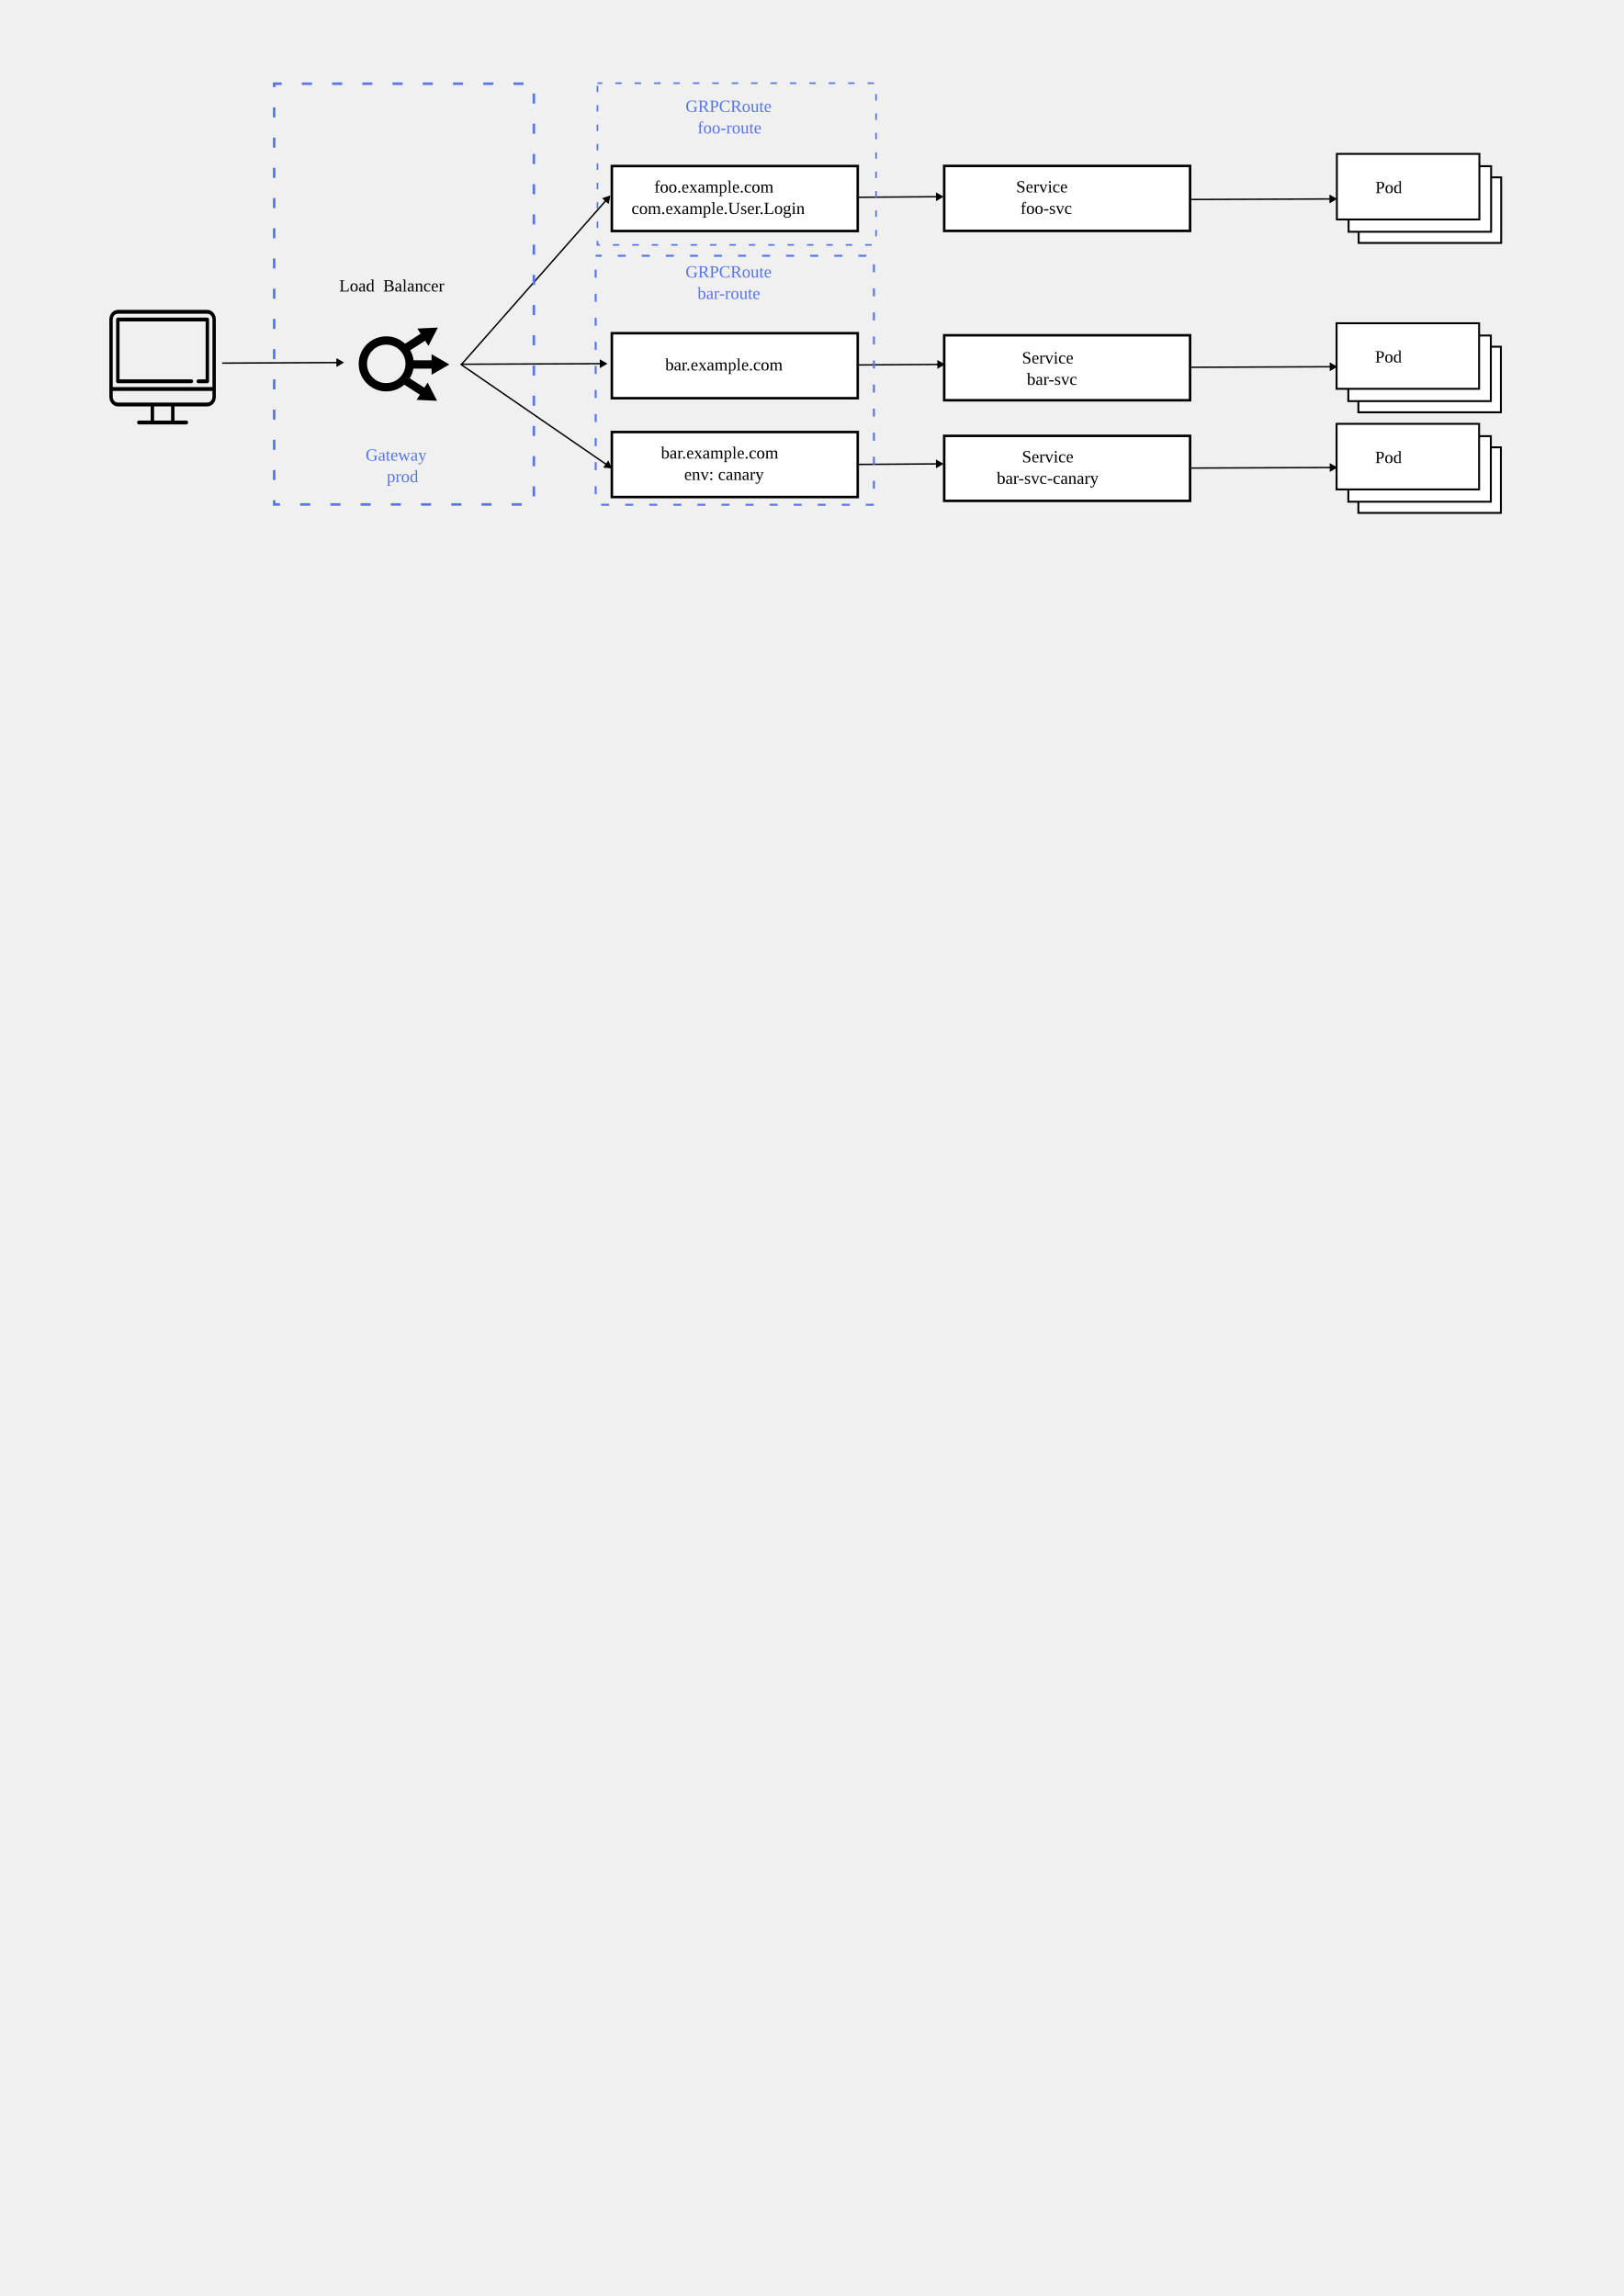
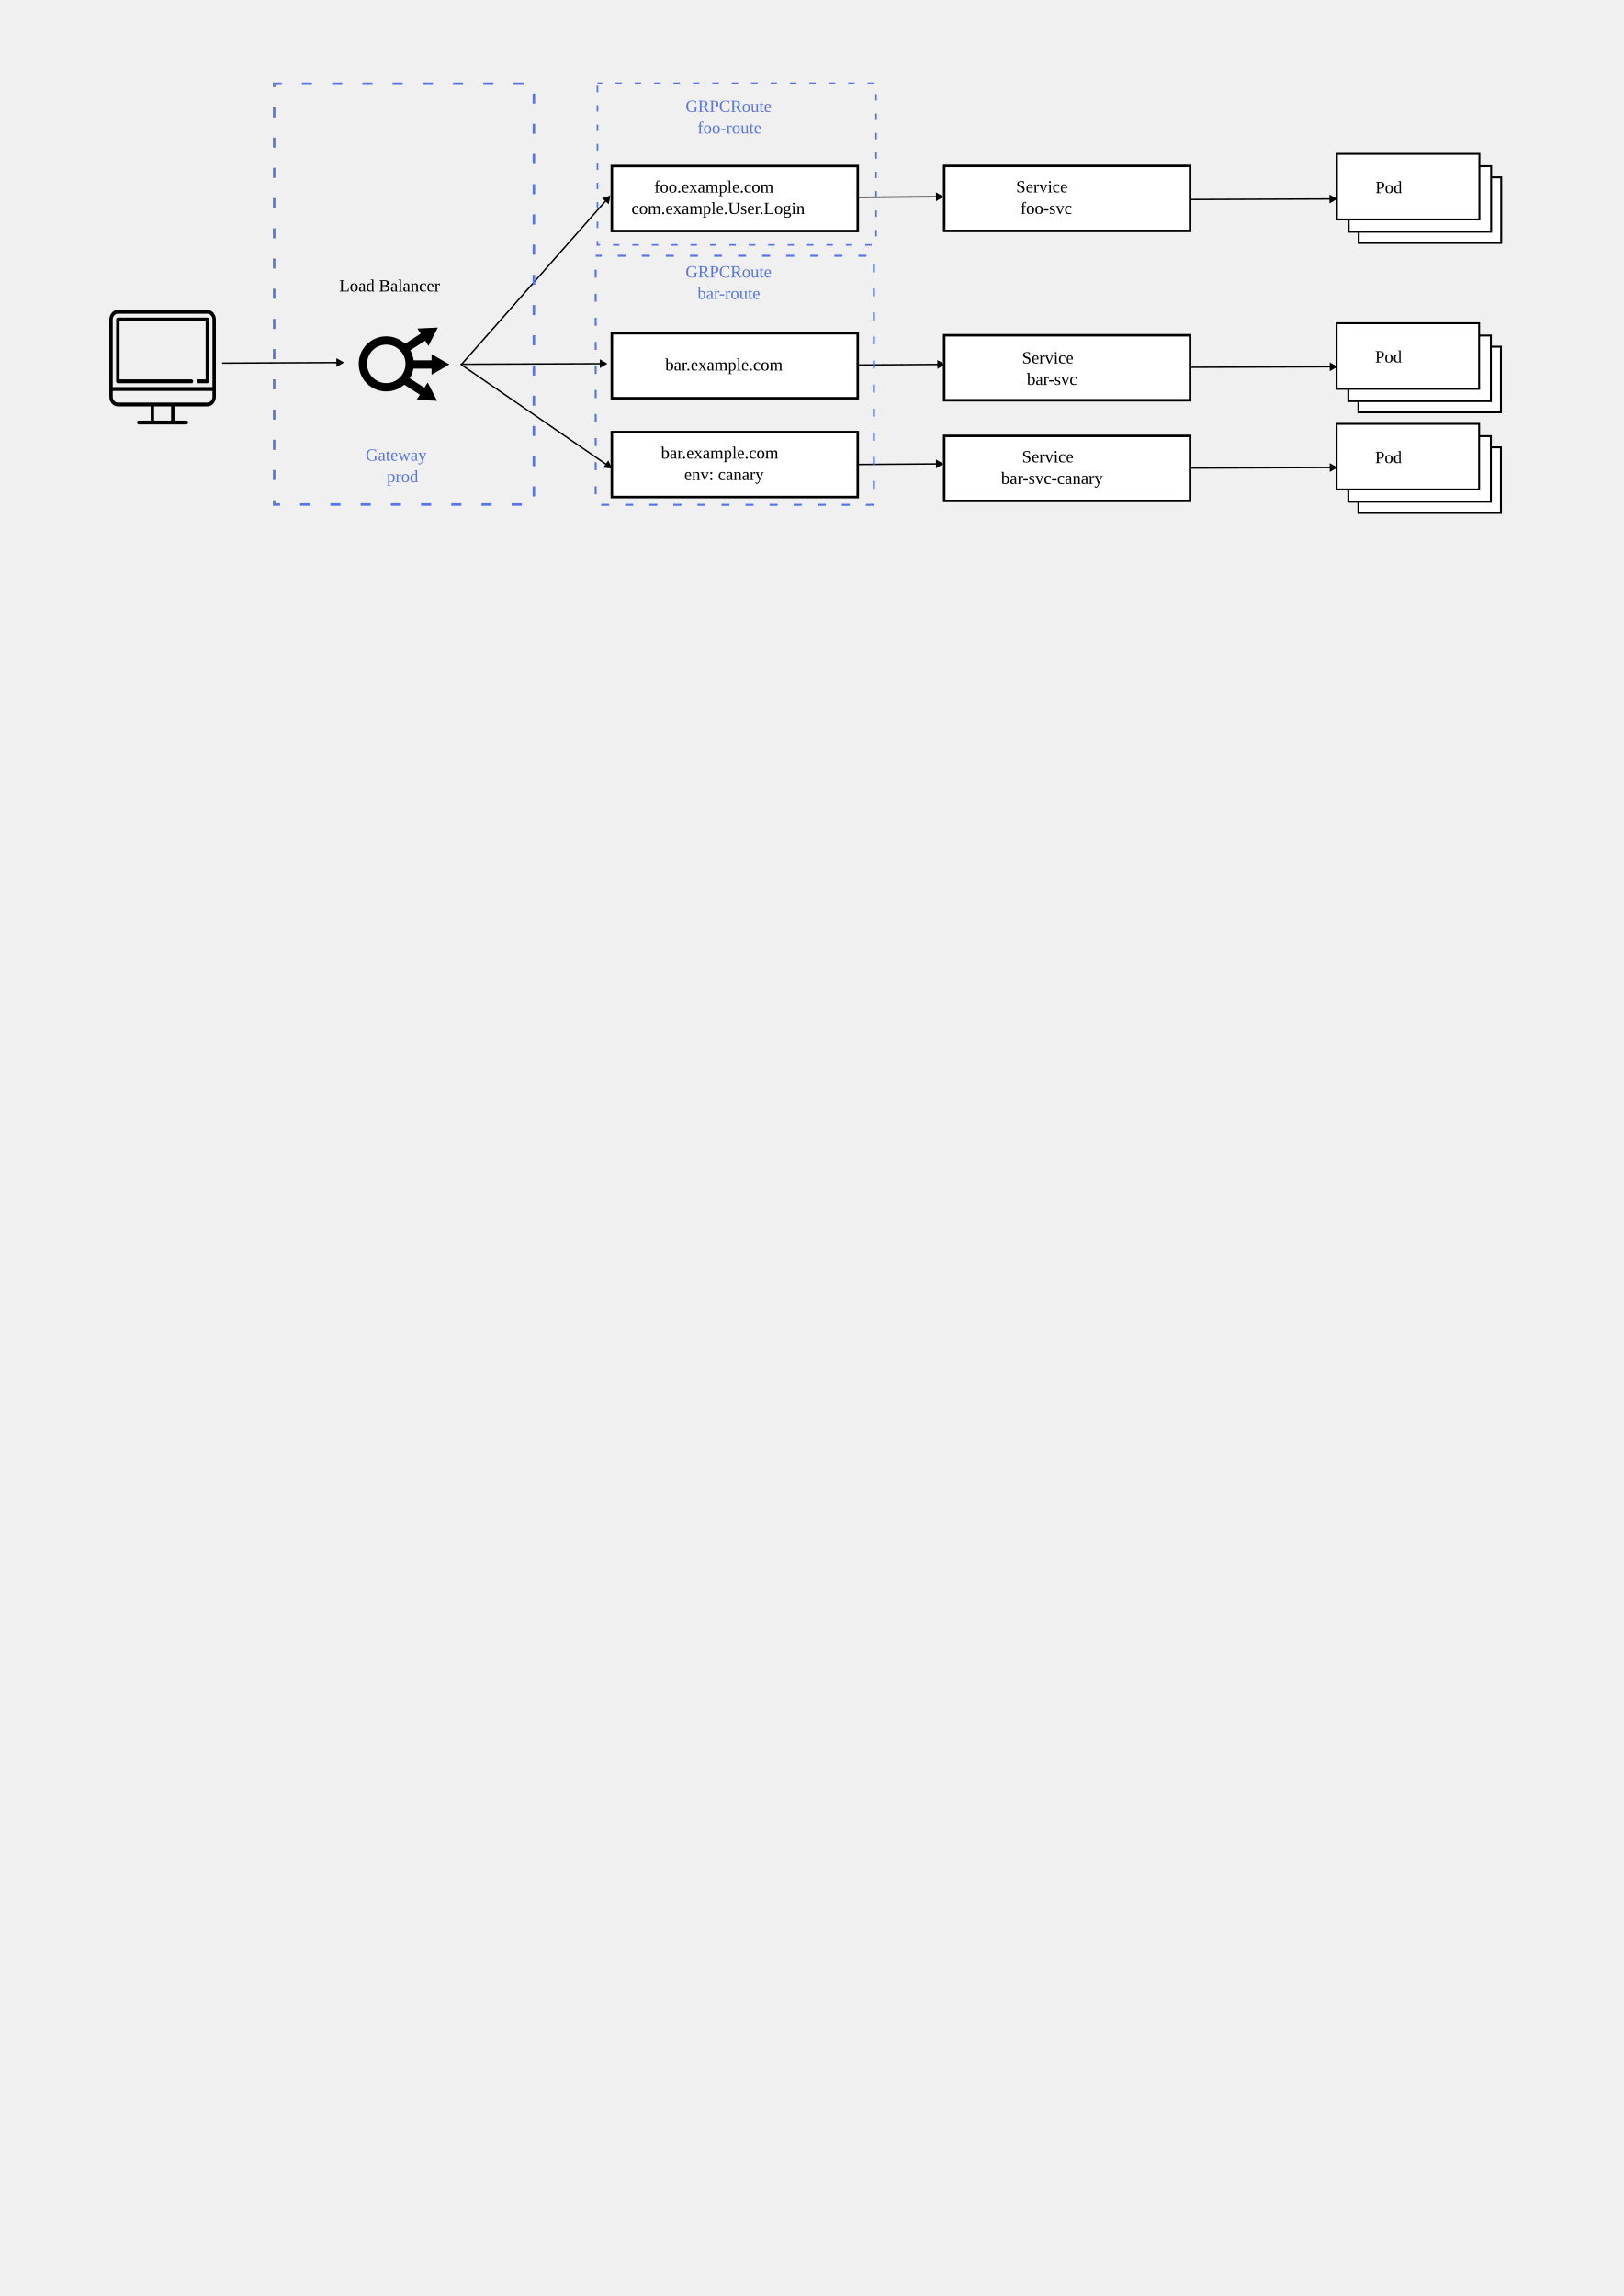
- <svg xmlns="http://www.w3.org/2000/svg" width="210mm" height="297mm" viewBox="0 0 210 297" version="1.1" id="svg5" xml:space="preserve">
+ <svg xmlns="http://www.w3.org/2000/svg" id="svg5" width="210mm" height="297mm" version="1.1" viewBox="0 0 210 297" xml:space="preserve">
  <defs id="defs2">
-     <rect x="207.903" y="270.892" width="112.453" height="30.915" id="rect3412" />
-     <marker style="overflow:visible" id="TriangleStart" refX="0" refY="0" orient="auto-start-reverse" markerWidth="5.324" markerHeight="6.155" viewBox="0 0 5.324 6.155" preserveAspectRatio="xMidYMid">
-       <path transform="scale(0.5)" style="fill:context-stroke;fill-rule:evenodd;stroke:context-stroke;stroke-width:1pt" d="M 5.77,0 -2.88,5 V -5 Z" id="path135" />
+     <rect id="rect3412" width="112.453" height="30.915" x="207.903" y="270.892" />
+     <marker style="overflow:visible" id="TriangleStart" markerHeight="6.155" markerWidth="5.324" orient="auto-start-reverse" preserveAspectRatio="xMidYMid" refX="0" refY="0" viewBox="0 0 5.324 6.155">
+       <path transform="scale(0.5)" style="fill:context-stroke;fill-rule:evenodd;stroke:context-stroke;stroke-width:1pt" id="path135" d="M 5.77,0 -2.88,5 V -5 Z" />
    </marker>
-     <marker style="overflow:visible" id="TriangleStart-6" refX="0" refY="0" orient="auto-start-reverse" markerWidth="2.136" markerHeight="2.469" viewBox="0 0 5.324 6.155" preserveAspectRatio="xMidYMid">
-       <path transform="scale(0.5)" style="fill:context-stroke;fill-rule:evenodd;stroke:context-stroke;stroke-width:1pt" d="M 5.77,0 -2.88,5 V -5 Z" id="path135-3" />
+     <marker style="overflow:visible" id="TriangleStart-6" markerHeight="2.469" markerWidth="2.136" orient="auto-start-reverse" preserveAspectRatio="xMidYMid" refX="0" refY="0" viewBox="0 0 5.324 6.155">
+       <path transform="scale(0.5)" style="fill:context-stroke;fill-rule:evenodd;stroke:context-stroke;stroke-width:1pt" id="path135-3" d="M 5.77,0 -2.88,5 V -5 Z" />
    </marker>
-     <rect x="207.903" y="270.892" width="112.453" height="30.915" id="rect3412-1" />
-     <rect x="207.903" y="270.892" width="112.453" height="30.915" id="rect3412-1-5" />
-     <marker style="overflow:visible" id="TriangleStart-4" refX="0" refY="0" orient="auto-start-reverse" markerWidth="5.324" markerHeight="6.155" viewBox="0 0 5.324 6.155" preserveAspectRatio="xMidYMid">
-       <path transform="scale(0.5)" style="fill:context-stroke;fill-rule:evenodd;stroke:context-stroke;stroke-width:1pt" d="M 5.77,0 -2.88,5 V -5 Z" id="path135-1" />
+     <rect id="rect3412-1" width="112.453" height="30.915" x="207.903" y="270.892" />
+     <rect id="rect3412-1-5" width="112.453" height="30.915" x="207.903" y="270.892" />
+     <marker style="overflow:visible" id="TriangleStart-4" markerHeight="6.155" markerWidth="5.324" orient="auto-start-reverse" preserveAspectRatio="xMidYMid" refX="0" refY="0" viewBox="0 0 5.324 6.155">
+       <path transform="scale(0.5)" style="fill:context-stroke;fill-rule:evenodd;stroke:context-stroke;stroke-width:1pt" id="path135-1" d="M 5.77,0 -2.88,5 V -5 Z" />
    </marker>
-     <marker style="overflow:visible" id="TriangleStart-4-3" refX="0" refY="0" orient="auto-start-reverse" markerWidth="5.324" markerHeight="6.155" viewBox="0 0 5.324 6.155" preserveAspectRatio="xMidYMid">
-       <path transform="scale(0.5)" style="fill:context-stroke;fill-rule:evenodd;stroke:context-stroke;stroke-width:1pt" d="M 5.77,0 -2.88,5 V -5 Z" id="path135-1-9" />
+     <marker style="overflow:visible" id="TriangleStart-4-3" markerHeight="6.155" markerWidth="5.324" orient="auto-start-reverse" preserveAspectRatio="xMidYMid" refX="0" refY="0" viewBox="0 0 5.324 6.155">
+       <path transform="scale(0.5)" style="fill:context-stroke;fill-rule:evenodd;stroke:context-stroke;stroke-width:1pt" id="path135-1-9" d="M 5.77,0 -2.88,5 V -5 Z" />
    </marker>
-     <marker style="overflow:visible" id="TriangleStart-4-7" refX="0" refY="0" orient="auto-start-reverse" markerWidth="5.324" markerHeight="6.155" viewBox="0 0 5.324 6.155" preserveAspectRatio="xMidYMid">
-       <path transform="scale(0.5)" style="fill:context-stroke;fill-rule:evenodd;stroke:context-stroke;stroke-width:1pt" d="M 5.77,0 -2.88,5 V -5 Z" id="path135-1-5" />
+     <marker style="overflow:visible" id="TriangleStart-4-7" markerHeight="6.155" markerWidth="5.324" orient="auto-start-reverse" preserveAspectRatio="xMidYMid" refX="0" refY="0" viewBox="0 0 5.324 6.155">
+       <path transform="scale(0.5)" style="fill:context-stroke;fill-rule:evenodd;stroke:context-stroke;stroke-width:1pt" id="path135-1-5" d="M 5.77,0 -2.88,5 V -5 Z" />
    </marker>
-     <marker style="overflow:visible" id="TriangleStart-4-0" refX="0" refY="0" orient="auto-start-reverse" markerWidth="5.324" markerHeight="6.155" viewBox="0 0 5.324 6.155" preserveAspectRatio="xMidYMid">
-       <path transform="scale(0.5)" style="fill:context-stroke;fill-rule:evenodd;stroke:context-stroke;stroke-width:1pt" d="M 5.77,0 -2.88,5 V -5 Z" id="path135-1-1" />
+     <marker style="overflow:visible" id="TriangleStart-4-0" markerHeight="6.155" markerWidth="5.324" orient="auto-start-reverse" preserveAspectRatio="xMidYMid" refX="0" refY="0" viewBox="0 0 5.324 6.155">
+       <path transform="scale(0.5)" style="fill:context-stroke;fill-rule:evenodd;stroke:context-stroke;stroke-width:1pt" id="path135-1-1" d="M 5.77,0 -2.88,5 V -5 Z" />
    </marker>
-     <marker style="overflow:visible" id="TriangleStart-4-0-6" refX="0" refY="0" orient="auto-start-reverse" markerWidth="5.324" markerHeight="6.155" viewBox="0 0 5.324 6.155" preserveAspectRatio="xMidYMid">
-       <path transform="scale(0.5)" style="fill:context-stroke;fill-rule:evenodd;stroke:context-stroke;stroke-width:1pt" d="M 5.77,0 -2.88,5 V -5 Z" id="path135-1-1-6" />
+     <marker style="overflow:visible" id="TriangleStart-4-0-6" markerHeight="6.155" markerWidth="5.324" orient="auto-start-reverse" preserveAspectRatio="xMidYMid" refX="0" refY="0" viewBox="0 0 5.324 6.155">
+       <path transform="scale(0.5)" style="fill:context-stroke;fill-rule:evenodd;stroke:context-stroke;stroke-width:1pt" id="path135-1-1-6" d="M 5.77,0 -2.88,5 V -5 Z" />
    </marker>
-     <marker style="overflow:visible" id="TriangleStart-4-0-1" refX="0" refY="0" orient="auto-start-reverse" markerWidth="5.324" markerHeight="6.155" viewBox="0 0 5.324 6.155" preserveAspectRatio="xMidYMid">
-       <path transform="scale(0.5)" style="fill:context-stroke;fill-rule:evenodd;stroke:context-stroke;stroke-width:1pt" d="M 5.77,0 -2.88,5 V -5 Z" id="path135-1-1-5" />
+     <marker style="overflow:visible" id="TriangleStart-4-0-1" markerHeight="6.155" markerWidth="5.324" orient="auto-start-reverse" preserveAspectRatio="xMidYMid" refX="0" refY="0" viewBox="0 0 5.324 6.155">
+       <path transform="scale(0.5)" style="fill:context-stroke;fill-rule:evenodd;stroke:context-stroke;stroke-width:1pt" id="path135-1-1-5" d="M 5.77,0 -2.88,5 V -5 Z" />
    </marker>
-     <marker style="overflow:visible" id="TriangleStart-4-0-6-7" refX="0" refY="0" orient="auto-start-reverse" markerWidth="5.324" markerHeight="6.155" viewBox="0 0 5.324 6.155" preserveAspectRatio="xMidYMid">
-       <path transform="scale(0.5)" style="fill:context-stroke;fill-rule:evenodd;stroke:context-stroke;stroke-width:1pt" d="M 5.77,0 -2.88,5 V -5 Z" id="path135-1-1-6-2" />
+     <marker style="overflow:visible" id="TriangleStart-4-0-6-7" markerHeight="6.155" markerWidth="5.324" orient="auto-start-reverse" preserveAspectRatio="xMidYMid" refX="0" refY="0" viewBox="0 0 5.324 6.155">
+       <path transform="scale(0.5)" style="fill:context-stroke;fill-rule:evenodd;stroke:context-stroke;stroke-width:1pt" id="path135-1-1-6-2" d="M 5.77,0 -2.88,5 V -5 Z" />
    </marker>
-     <marker style="overflow:visible" id="TriangleStart-4-0-6-7-9" refX="0" refY="0" orient="auto-start-reverse" markerWidth="5.324" markerHeight="6.155" viewBox="0 0 5.324 6.155" preserveAspectRatio="xMidYMid">
-       <path transform="scale(0.5)" style="fill:context-stroke;fill-rule:evenodd;stroke:context-stroke;stroke-width:1pt" d="M 5.77,0 -2.88,5 V -5 Z" id="path135-1-1-6-2-6" />
+     <marker style="overflow:visible" id="TriangleStart-4-0-6-7-9" markerHeight="6.155" markerWidth="5.324" orient="auto-start-reverse" preserveAspectRatio="xMidYMid" refX="0" refY="0" viewBox="0 0 5.324 6.155">
+       <path transform="scale(0.5)" style="fill:context-stroke;fill-rule:evenodd;stroke:context-stroke;stroke-width:1pt" id="path135-1-1-6-2-6" d="M 5.77,0 -2.88,5 V -5 Z" />
    </marker>
-     <marker style="overflow:visible" id="TriangleStart-4-0-6-7-9-5" refX="0" refY="0" orient="auto-start-reverse" markerWidth="5.324" markerHeight="6.155" viewBox="0 0 5.324 6.155" preserveAspectRatio="xMidYMid">
-       <path transform="scale(0.5)" style="fill:context-stroke;fill-rule:evenodd;stroke:context-stroke;stroke-width:1pt" d="M 5.77,0 -2.88,5 V -5 Z" id="path135-1-1-6-2-6-2" />
+     <marker style="overflow:visible" id="TriangleStart-4-0-6-7-9-5" markerHeight="6.155" markerWidth="5.324" orient="auto-start-reverse" preserveAspectRatio="xMidYMid" refX="0" refY="0" viewBox="0 0 5.324 6.155">
+       <path transform="scale(0.5)" style="fill:context-stroke;fill-rule:evenodd;stroke:context-stroke;stroke-width:1pt" id="path135-1-1-6-2-6-2" d="M 5.77,0 -2.88,5 V -5 Z" />
    </marker>
  </defs>
  <g id="layer1">
    <g id="g74" transform="matrix(0.02930938,0,0,0.03328993,14.14049,39.66957)">
      <g id="g17">
        <g id="g15">
          <g id="g13">
-             <path d="M 432.5,12.5 H 37.5 C 16.822,12.5 0,29.323 0,50 v 300 c 0,20.677 16.822,37.5 37.5,37.5 h 145 v 55 H 130 c -4.142,0 -7.5,3.358 -7.5,7.5 0,4.142 3.358,7.5 7.5,7.5 h 210 c 4.142,0 7.5,-3.358 7.5,-7.5 0,-4.142 -3.358,-7.5 -7.5,-7.5 h -52.5 v -55 h 145 c 20.678,0 37.5,-16.823 37.5,-37.5 V 50 C 470,29.323 453.178,12.5 432.5,12.5 Z m -160,430 h -75 v -55 h 75 z M 455,350 c 0,12.406 -10.093,22.5 -22.5,22.5 H 37.5 C 25.093,372.5 15,362.406 15,350 v -22.5 h 440 z m 0,-37.5 H 15 V 50 C 15,37.594 25.093,27.5 37.5,27.5 h 395 c 12.407,0 22.5,10.094 22.5,22.5 z" id="path9" />
-             <path d="M 432.5,42.5 H 37.5 C 33.358,42.5 30,45.858 30,50 v 240 c 0,4.142 3.358,7.5 7.5,7.5 h 325 c 4.142,0 7.5,-3.358 7.5,-7.5 0,-4.142 -3.358,-7.5 -7.5,-7.5 H 45 v -225 h 380 v 225 h -32.5 c -4.142,0 -7.5,3.358 -7.5,7.5 0,4.142 3.358,7.5 7.5,7.5 h 40 c 4.142,0 7.5,-3.358 7.5,-7.5 V 50 c 0,-4.142 -3.358,-7.5 -7.5,-7.5 z" id="path11" />
+             <path id="path9" d="M 432.5,12.5 H 37.5 C 16.822,12.5 0,29.323 0,50 v 300 c 0,20.677 16.822,37.5 37.5,37.5 h 145 v 55 H 130 c -4.142,0 -7.5,3.358 -7.5,7.5 0,4.142 3.358,7.5 7.5,7.5 h 210 c 4.142,0 7.5,-3.358 7.5,-7.5 0,-4.142 -3.358,-7.5 -7.5,-7.5 h -52.5 v -55 h 145 c 20.678,0 37.5,-16.823 37.5,-37.5 V 50 C 470,29.323 453.178,12.5 432.5,12.5 Z m -160,430 h -75 v -55 h 75 z M 455,350 c 0,12.406 -10.093,22.5 -22.5,22.5 H 37.5 C 25.093,372.5 15,362.406 15,350 v -22.5 h 440 z m 0,-37.5 H 15 V 50 C 15,37.594 25.093,27.5 37.5,27.5 h 395 c 12.407,0 22.5,10.094 22.5,22.5 z" />
+             <path id="path11" d="M 432.5,42.5 H 37.5 C 33.358,42.5 30,45.858 30,50 v 240 c 0,4.142 3.358,7.5 7.5,7.5 h 325 c 4.142,0 7.5,-3.358 7.5,-7.5 0,-4.142 -3.358,-7.5 -7.5,-7.5 H 45 v -225 h 380 v 225 h -32.5 c -4.142,0 -7.5,3.358 -7.5,7.5 0,4.142 3.358,7.5 7.5,7.5 h 40 c 4.142,0 7.5,-3.358 7.5,-7.5 V 50 c 0,-4.142 -3.358,-7.5 -7.5,-7.5 z" />
          </g>
        </g>
      </g>
-       <g id="g19">
- </g>
-       <g id="g21">
- </g>
-       <g id="g23">
- </g>
-       <g id="g25">
- </g>
-       <g id="g27">
- </g>
-       <g id="g29">
- </g>
-       <g id="g31">
- </g>
-       <g id="g33">
- </g>
-       <g id="g35">
- </g>
-       <g id="g37">
- </g>
-       <g id="g39">
- </g>
-       <g id="g41">
- </g>
-       <g id="g43">
- </g>
-       <g id="g45">
- </g>
-       <g id="g47">
- </g>
    </g>
-     <path style="fill:none;fill-rule:evenodd;stroke:#000000;stroke-width:0.185px;stroke-linecap:butt;stroke-linejoin:miter;stroke-opacity:1;marker-end:url(#TriangleStart)" d="m 28.729,46.972 15.111,-0.072" id="path279" />
-     <path style="fill:none;fill-rule:evenodd;stroke:#000000;stroke-width:0.185px;stroke-linecap:butt;stroke-linejoin:miter;stroke-opacity:1;marker-end:url(#TriangleStart-4)" d="m 59.551,47.117 18.352,-0.072" id="path279-9" />
-     <path style="fill:none;fill-rule:evenodd;stroke:#000000;stroke-width:0.185px;stroke-linecap:butt;stroke-linejoin:miter;stroke-opacity:1;marker-end:url(#TriangleStart-4-0)" d="m 111.088,47.209 10.472,-0.072" id="path279-9-9" />
-     <path style="fill:none;fill-rule:evenodd;stroke:#000000;stroke-width:0.185px;stroke-linecap:butt;stroke-linejoin:miter;stroke-opacity:1;marker-end:url(#TriangleStart-4-0-6)" d="m 110.907,25.518 10.472,-0.072" id="path279-9-9-6" />
-     <path style="fill:none;fill-rule:evenodd;stroke:#000000;stroke-width:0.185px;stroke-linecap:butt;stroke-linejoin:miter;stroke-opacity:1;marker-end:url(#TriangleStart-4-0-6-7)" d="m 153.78,25.807 18.498,-0.072" id="path279-9-9-6-9" />
-     <path style="fill:none;fill-rule:evenodd;stroke:#000000;stroke-width:0.185px;stroke-linecap:butt;stroke-linejoin:miter;stroke-opacity:1;marker-end:url(#TriangleStart-4-0-6-7-9)" d="m 153.809,47.512 18.498,-0.072" id="path279-9-9-6-9-6" />
-     <path style="fill:none;fill-rule:evenodd;stroke:#000000;stroke-width:0.185px;stroke-linecap:butt;stroke-linejoin:miter;stroke-opacity:1;marker-end:url(#TriangleStart-4-0-6-7-9-5)" d="m 153.809,60.548 18.498,-0.072" id="path279-9-9-6-9-6-9" />
-     <path style="fill:none;fill-rule:evenodd;stroke:#000000;stroke-width:0.185px;stroke-linecap:butt;stroke-linejoin:miter;stroke-opacity:1;marker-end:url(#TriangleStart-4-0-1)" d="m 110.907,60.077 10.472,-0.072" id="path279-9-9-0" />
-     <path style="fill:none;fill-rule:evenodd;stroke:#000000;stroke-width:0.185px;stroke-linecap:butt;stroke-linejoin:miter;stroke-opacity:1;marker-end:url(#TriangleStart-4-7)" d="M 59.652,47.168 78.612,60.212" id="path279-9-5" />
-     <path style="fill:none;fill-rule:evenodd;stroke:#000000;stroke-width:0.185px;stroke-linecap:butt;stroke-linejoin:miter;stroke-opacity:1;marker-end:url(#TriangleStart-4-3)" d="M 59.728,47.092 78.511,25.776" id="path279-9-3" />
+     <path style="fill:none;fill-rule:evenodd;stroke:#000;stroke-width:.185px;stroke-linecap:butt;stroke-linejoin:miter;stroke-opacity:1;marker-end:url(#TriangleStart)" id="path279" d="m 28.729,46.972 15.111,-0.072" />
+     <path style="fill:none;fill-rule:evenodd;stroke:#000;stroke-width:.185px;stroke-linecap:butt;stroke-linejoin:miter;stroke-opacity:1;marker-end:url(#TriangleStart-4)" id="path279-9" d="m 59.551,47.117 18.352,-0.072" />
+     <path style="fill:none;fill-rule:evenodd;stroke:#000;stroke-width:.185px;stroke-linecap:butt;stroke-linejoin:miter;stroke-opacity:1;marker-end:url(#TriangleStart-4-0)" id="path279-9-9" d="m 111.088,47.209 10.472,-0.072" />
+     <path style="fill:none;fill-rule:evenodd;stroke:#000;stroke-width:.185px;stroke-linecap:butt;stroke-linejoin:miter;stroke-opacity:1;marker-end:url(#TriangleStart-4-0-6)" id="path279-9-9-6" d="m 110.907,25.518 10.472,-0.072" />
+     <path style="fill:none;fill-rule:evenodd;stroke:#000;stroke-width:.185px;stroke-linecap:butt;stroke-linejoin:miter;stroke-opacity:1;marker-end:url(#TriangleStart-4-0-6-7)" id="path279-9-9-6-9" d="m 153.78,25.807 18.498,-0.072" />
+     <path style="fill:none;fill-rule:evenodd;stroke:#000;stroke-width:.185px;stroke-linecap:butt;stroke-linejoin:miter;stroke-opacity:1;marker-end:url(#TriangleStart-4-0-6-7-9)" id="path279-9-9-6-9-6" d="m 153.809,47.512 18.498,-0.072" />
+     <path style="fill:none;fill-rule:evenodd;stroke:#000;stroke-width:.185px;stroke-linecap:butt;stroke-linejoin:miter;stroke-opacity:1;marker-end:url(#TriangleStart-4-0-6-7-9-5)" id="path279-9-9-6-9-6-9" d="m 153.809,60.548 18.498,-0.072" />
+     <path style="fill:none;fill-rule:evenodd;stroke:#000;stroke-width:.185px;stroke-linecap:butt;stroke-linejoin:miter;stroke-opacity:1;marker-end:url(#TriangleStart-4-0-1)" id="path279-9-9-0" d="m 110.907,60.077 10.472,-0.072" />
+     <path style="fill:none;fill-rule:evenodd;stroke:#000;stroke-width:.185px;stroke-linecap:butt;stroke-linejoin:miter;stroke-opacity:1;marker-end:url(#TriangleStart-4-7)" id="path279-9-5" d="M 59.652,47.168 78.612,60.212" />
+     <path style="fill:none;fill-rule:evenodd;stroke:#000;stroke-width:.185px;stroke-linecap:butt;stroke-linejoin:miter;stroke-opacity:1;marker-end:url(#TriangleStart-4-3)" id="path279-9-3" d="M 59.728,47.092 78.511,25.776" />
    <g id="g3166" transform="matrix(0.4973533,0,0,0.4973533,12.96204,30.10968)">
-       <circle style="fill:none;stroke:#000000;stroke-width:2.165;stroke-dasharray:none;stroke-opacity:1" id="path1969" cx="74.383" cy="34.099" r="6.084" />
-       <path style="fill:none;fill-rule:evenodd;stroke:#000000;stroke-width:2.165;stroke-linecap:butt;stroke-linejoin:miter;stroke-dasharray:none;stroke-opacity:1;marker-end:url(#TriangleStart-6)" d="m 78.626,37.944 6.378,4.094" id="path3114" />
-       <path style="fill:none;fill-rule:evenodd;stroke:#000000;stroke-width:2.165;stroke-linecap:butt;stroke-linejoin:miter;stroke-dasharray:none;stroke-opacity:1;marker-end:url(#TriangleStart-6)" d="m 78.83,30.421 6.378,-4.094" id="path3150" />
-       <path style="fill:none;fill-rule:evenodd;stroke:#000000;stroke-width:2.165;stroke-linecap:butt;stroke-linejoin:miter;stroke-dasharray:none;stroke-opacity:1;marker-end:url(#TriangleStart-6)" d="m 80.128,34.258 7.579,-0.005" id="path3156" />
+       <circle style="fill:none;stroke:#000;stroke-width:2.165;stroke-dasharray:none;stroke-opacity:1" id="path1969" cx="74.383" cy="34.099" r="6.084" />
+       <path style="fill:none;fill-rule:evenodd;stroke:#000;stroke-width:2.165;stroke-linecap:butt;stroke-linejoin:miter;stroke-dasharray:none;stroke-opacity:1;marker-end:url(#TriangleStart-6)" id="path3114" d="m 78.626,37.944 6.378,4.094" />
+       <path style="fill:none;fill-rule:evenodd;stroke:#000;stroke-width:2.165;stroke-linecap:butt;stroke-linejoin:miter;stroke-dasharray:none;stroke-opacity:1;marker-end:url(#TriangleStart-6)" id="path3150" d="m 78.83,30.421 6.378,-4.094" />
+       <path style="fill:none;fill-rule:evenodd;stroke:#000;stroke-width:2.165;stroke-linecap:butt;stroke-linejoin:miter;stroke-dasharray:none;stroke-opacity:1;marker-end:url(#TriangleStart-6)" id="path3156" d="m 80.128,34.258 7.579,-0.005" />
    </g>
-     <text xml:space="preserve" style="font-size:2.224px;fill:#000000;fill-opacity:1;stroke:none;stroke-width:0.116;stroke-dasharray:none;stroke-opacity:1" x="43.879" y="37.706" id="text3246">
-       <tspan id="tspan3244" style="fill:#000000;fill-opacity:1;stroke:none;stroke-width:0.116;stroke-dasharray:none" x="43.879" y="37.706">Load  Balancer</tspan>
+     <text xml:space="preserve" style="font-size:2.224px;fill:#000;fill-opacity:1;stroke:none;stroke-width:.116;stroke-dasharray:none;stroke-opacity:1" id="text3246" x="43.879" y="37.706">
+       <tspan id="tspan3244" style="fill:#000;fill-opacity:1;stroke:none;stroke-width:.116;stroke-dasharray:none" x="43.879" y="37.706">Load Balancer</tspan>
    </text>
-     <rect style="fill:none;fill-opacity:1;stroke:#5874eb;stroke-width:0.326;stroke-dasharray:1.303, 2.606;stroke-dashoffset:0.326;stroke-opacity:1" id="rect3350" width="33.588" height="54.429" x="35.461" y="10.827" />
-     <text xml:space="preserve" transform="matrix(0.1853254,0,0,0.1853254,3.596023,7.418317)" id="text3410" style="text-align:center;white-space:pre;shape-inside:url(#rect3412);display:inline;fill:#5874eb;fill-opacity:1;stroke:none;stroke-width:1.757;stroke-dasharray:7.03, 14.06;stroke-dashoffset:1.757;stroke-opacity:1" x="42.765" y="0">
-       <tspan x="235.717" y="281.51" id="tspan8161">Gateway 
- </tspan>
-       <tspan x="250.506" y="296.51" id="tspan8163">prod</tspan>
+     <rect style="fill:none;fill-opacity:1;stroke:#5874eb;stroke-width:.326;stroke-dasharray:1.303,2.606;stroke-dashoffset:.326;stroke-opacity:1" id="rect3350" width="33.588" height="54.429" x="35.461" y="10.827" />
+     <text id="text3410" x="42.765" y="0" transform="matrix(0.1853254,0,0,0.1853254,3.596023,7.418317)" xml:space="preserve" style="text-align:center;white-space:pre;shape-inside:url(#rect3412);display:inline;fill:#5874eb;fill-opacity:1;stroke:none;stroke-width:1.757;stroke-dasharray:7.03,14.06;stroke-dashoffset:1.757;stroke-opacity:1">
+       <tspan id="tspan8161" x="235.717" y="281.51">Gateway </tspan>
+       <tspan id="tspan8163" x="250.506" y="296.51">prod</tspan>
    </text>
-     <rect style="fill:none;fill-opacity:1;stroke:#5874eb;stroke-width:0.259;stroke-dasharray:1.037, 2.075;stroke-dashoffset:0.259;stroke-opacity:1" id="rect3350-5" width="35.984" height="32.213" x="77.042" y="33.085" />
-     <text xml:space="preserve" transform="matrix(0.1853254,0,0,0.1853254,46.37563,-16.27433)" id="text3410-5" style="text-align:center;white-space:pre;shape-inside:url(#rect3412-1);display:inline;fill:#5874eb;fill-opacity:1;stroke:none;stroke-width:1.757;stroke-dasharray:7.03, 14.06;stroke-dashoffset:1.757;stroke-opacity:1" x="42.765" y="0">
-       <tspan x="228.179" y="281.51" id="tspan8165">GRPCRoute 
- </tspan>
-       <tspan x="236.543" y="296.51" id="tspan8167">bar-route</tspan>
+     <rect style="fill:none;fill-opacity:1;stroke:#5874eb;stroke-width:.259;stroke-dasharray:1.037,2.075;stroke-dashoffset:.259;stroke-opacity:1" id="rect3350-5" width="35.984" height="32.213" x="77.042" y="33.085" />
+     <text id="text3410-5" x="42.765" y="0" transform="matrix(0.1853254,0,0,0.1853254,46.37563,-16.27433)" xml:space="preserve" style="text-align:center;white-space:pre;shape-inside:url(#rect3412-1);display:inline;fill:#5874eb;fill-opacity:1;stroke:none;stroke-width:1.757;stroke-dasharray:7.03,14.06;stroke-dashoffset:1.757;stroke-opacity:1">
+       <tspan id="tspan8165" x="228.179" y="281.51">GRPCRoute </tspan>
+       <tspan id="tspan8167" x="236.543" y="296.51">bar-route</tspan>
    </text>
-     <rect style="fill:#ffffff;fill-opacity:1;stroke:#000000;stroke-width:0.326;stroke-dasharray:none;stroke-dashoffset:0.465;stroke-opacity:1" id="rect5406" width="31.802" height="8.406" x="79.133" y="43.103" />
-     <rect style="fill:#ffffff;fill-opacity:1;stroke:#000000;stroke-width:0.326;stroke-dasharray:none;stroke-dashoffset:0.465;stroke-opacity:1" id="rect5406-9" width="31.802" height="8.406" x="79.133" y="55.887" />
-     <rect style="fill:none;fill-opacity:1;stroke:#5874eb;stroke-width:0.209;stroke-dasharray:0.837, 1.673;stroke-dashoffset:0.209;stroke-opacity:1" id="rect3350-5-7" width="36.034" height="20.92" x="77.271" y="10.76" />
-     <rect style="fill:#ffffff;fill-opacity:1;stroke:#000000;stroke-width:0.326;stroke-dasharray:none;stroke-dashoffset:0.465;stroke-opacity:1" id="rect4286" width="31.802" height="8.406" x="79.133" y="21.478" />
-     <text xml:space="preserve" style="font-size:2.224px;text-align:center;text-anchor:middle;fill:#000000;fill-opacity:1;stroke:none;stroke-width:0.326;stroke-dasharray:none;stroke-dashoffset:1.757;stroke-opacity:1" x="94.276" y="24.905" id="text4446">
-       <tspan id="tspan4444" style="text-align:center;text-anchor:middle;fill:#000000;fill-opacity:1;stroke:none;stroke-width:0.326;stroke-opacity:1" x="94.276" y="24.905">foo.example.com</tspan>
-       <tspan style="text-align:center;text-anchor:middle;fill:#000000;fill-opacity:1;stroke:none;stroke-width:0.326;stroke-opacity:1" x="94.276" y="27.684" id="tspan5404">com.example.User.Login</tspan>
+     <rect style="fill:#fff;fill-opacity:1;stroke:#000;stroke-width:.326;stroke-dasharray:none;stroke-dashoffset:.465;stroke-opacity:1" id="rect5406" width="31.802" height="8.406" x="79.133" y="43.103" />
+     <rect style="fill:#fff;fill-opacity:1;stroke:#000;stroke-width:.326;stroke-dasharray:none;stroke-dashoffset:.465;stroke-opacity:1" id="rect5406-9" width="31.802" height="8.406" x="79.133" y="55.887" />
+     <rect style="fill:none;fill-opacity:1;stroke:#5874eb;stroke-width:.209;stroke-dasharray:.837,1.673;stroke-dashoffset:.209;stroke-opacity:1" id="rect3350-5-7" width="36.034" height="20.92" x="77.271" y="10.76" />
+     <rect style="fill:#fff;fill-opacity:1;stroke:#000;stroke-width:.326;stroke-dasharray:none;stroke-dashoffset:.465;stroke-opacity:1" id="rect4286" width="31.802" height="8.406" x="79.133" y="21.478" />
+     <text xml:space="preserve" style="font-size:2.224px;text-align:center;text-anchor:middle;fill:#000;fill-opacity:1;stroke:none;stroke-width:.326;stroke-dasharray:none;stroke-dashoffset:1.757;stroke-opacity:1" id="text4446" x="94.276" y="24.905">
+       <tspan id="tspan4444" style="text-align:center;text-anchor:middle;fill:#000;fill-opacity:1;stroke:none;stroke-width:.326;stroke-opacity:1" x="94.276" y="24.905">foo.example.com</tspan>
+       <tspan style="text-align:center;text-anchor:middle;fill:#000;fill-opacity:1;stroke:none;stroke-width:.326;stroke-opacity:1" id="tspan5404" x="94.276" y="27.684">com.example.User.Login</tspan>
    </text>
    <g id="g7169" transform="translate(0,0.4952795)">
-       <rect style="fill:#ffffff;fill-opacity:1;stroke:#000000;stroke-width:0.326;stroke-dasharray:none;stroke-dashoffset:0.465;stroke-opacity:1" id="rect5406-9-9" width="31.802" height="8.406" x="122.116" y="55.887" />
-       <text xml:space="preserve" style="font-size:2.224px;text-align:center;text-anchor:middle;fill:#000000;fill-opacity:1;stroke:none;stroke-width:0.326;stroke-dasharray:none;stroke-dashoffset:1.757;stroke-opacity:1" x="138.01" y="59.314" id="text5412-2-6">
-         <tspan style="text-align:center;text-anchor:middle;fill:#000000;fill-opacity:1;stroke:none;stroke-width:0.326;stroke-opacity:1" x="138.01" y="59.314" id="tspan6253">Service</tspan>
-         <tspan style="text-align:center;text-anchor:middle;fill:#000000;fill-opacity:1;stroke:none;stroke-width:0.326;stroke-opacity:1" x="138.01" y="62.094" id="tspan6257">bar-svc-canary</tspan>
-         <tspan style="text-align:center;text-anchor:middle;fill:#000000;fill-opacity:1;stroke:none;stroke-width:0.326;stroke-opacity:1" x="138.01" y="64.874" id="tspan6259" />
+       <rect style="fill:#fff;fill-opacity:1;stroke:#000;stroke-width:.326;stroke-dasharray:none;stroke-dashoffset:.465;stroke-opacity:1" id="rect5406-9-9" width="31.802" height="8.406" x="122.116" y="55.887" />
+       <text xml:space="preserve" style="font-size:2.224px;text-align:center;text-anchor:middle;fill:#000;fill-opacity:1;stroke:none;stroke-width:.326;stroke-dasharray:none;stroke-dashoffset:1.757;stroke-opacity:1" id="text5412-2-6" x="138.01" y="59.314">
+         <tspan style="text-align:center;text-anchor:middle;fill:#000;fill-opacity:1;stroke:none;stroke-width:.326;stroke-opacity:1" id="tspan6253" x="138.01" y="59.314">Service</tspan>
+         <tspan style="text-align:center;text-anchor:middle;fill:#000;fill-opacity:1;stroke:none;stroke-width:.326;stroke-opacity:1" id="tspan6257" x="138.01" y="62.094">bar-svc-canary</tspan>
      </text>
    </g>
    <g id="g7150" transform="translate(3.90409,0.7229796)">
-       <rect style="fill:#ffffff;fill-opacity:1;stroke:#000000;stroke-width:0.249;stroke-dasharray:none;stroke-dashoffset:0.465;stroke-opacity:1" id="rect4286-8-5-6-7" width="18.431" height="8.483" x="171.818" y="22.22" />
-       <rect style="fill:#ffffff;fill-opacity:1;stroke:#000000;stroke-width:0.249;stroke-dasharray:none;stroke-dashoffset:0.465;stroke-opacity:1" id="rect4286-8-5-6" width="18.431" height="8.483" x="170.517" y="20.774" />
+       <rect style="fill:#fff;fill-opacity:1;stroke:#000;stroke-width:.249;stroke-dasharray:none;stroke-dashoffset:.465;stroke-opacity:1" id="rect4286-8-5-6-7" width="18.431" height="8.483" x="171.818" y="22.22" />
+       <rect style="fill:#fff;fill-opacity:1;stroke:#000;stroke-width:.249;stroke-dasharray:none;stroke-dashoffset:.465;stroke-opacity:1" id="rect4286-8-5-6" width="18.431" height="8.483" x="170.517" y="20.774" />
      <g id="g7142">
-         <rect style="fill:#ffffff;fill-opacity:1;stroke:#000000;stroke-width:0.249;stroke-dasharray:none;stroke-dashoffset:0.465;stroke-opacity:1" id="rect4286-8-5" width="18.431" height="8.483" x="168.999" y="19.183" />
-         <text xml:space="preserve" style="font-size:2.224px;text-align:center;text-anchor:middle;fill:#000000;fill-opacity:1;stroke:none;stroke-width:0.326;stroke-dasharray:none;stroke-dashoffset:1.757;stroke-opacity:1" x="178.206" y="24.254" id="text4446-6-1">
-           <tspan style="text-align:center;text-anchor:middle;fill:#000000;fill-opacity:1;stroke:none;stroke-width:0.326;stroke-opacity:1" x="178.206" y="24.254" id="tspan6247-4">Pod</tspan>
+         <rect style="fill:#fff;fill-opacity:1;stroke:#000;stroke-width:.249;stroke-dasharray:none;stroke-dashoffset:.465;stroke-opacity:1" id="rect4286-8-5" width="18.431" height="8.483" x="168.999" y="19.183" />
+         <text xml:space="preserve" style="font-size:2.224px;text-align:center;text-anchor:middle;fill:#000;fill-opacity:1;stroke:none;stroke-width:.326;stroke-dasharray:none;stroke-dashoffset:1.757;stroke-opacity:1" id="text4446-6-1" x="178.206" y="24.254">
+           <tspan style="text-align:center;text-anchor:middle;fill:#000;fill-opacity:1;stroke:none;stroke-width:.326;stroke-opacity:1" id="tspan6247-4" x="178.206" y="24.254">Pod</tspan>
        </text>
      </g>
    </g>
    <g id="g7150-9" transform="translate(3.867945,22.62926)">
-       <rect style="fill:#ffffff;fill-opacity:1;stroke:#000000;stroke-width:0.249;stroke-dasharray:none;stroke-dashoffset:0.465;stroke-opacity:1" id="rect4286-8-5-6-7-1" width="18.431" height="8.483" x="171.818" y="22.22" />
-       <rect style="fill:#ffffff;fill-opacity:1;stroke:#000000;stroke-width:0.249;stroke-dasharray:none;stroke-dashoffset:0.465;stroke-opacity:1" id="rect4286-8-5-6-0" width="18.431" height="8.483" x="170.517" y="20.774" />
+       <rect style="fill:#fff;fill-opacity:1;stroke:#000;stroke-width:.249;stroke-dasharray:none;stroke-dashoffset:.465;stroke-opacity:1" id="rect4286-8-5-6-7-1" width="18.431" height="8.483" x="171.818" y="22.22" />
+       <rect style="fill:#fff;fill-opacity:1;stroke:#000;stroke-width:.249;stroke-dasharray:none;stroke-dashoffset:.465;stroke-opacity:1" id="rect4286-8-5-6-0" width="18.431" height="8.483" x="170.517" y="20.774" />
      <g id="g7142-0">
-         <rect style="fill:#ffffff;fill-opacity:1;stroke:#000000;stroke-width:0.249;stroke-dasharray:none;stroke-dashoffset:0.465;stroke-opacity:1" id="rect4286-8-5-4" width="18.431" height="8.483" x="168.999" y="19.183" />
-         <text xml:space="preserve" style="font-size:2.224px;text-align:center;text-anchor:middle;fill:#000000;fill-opacity:1;stroke:none;stroke-width:0.326;stroke-dasharray:none;stroke-dashoffset:1.757;stroke-opacity:1" x="178.206" y="24.254" id="text4446-6-1-4">
-           <tspan style="text-align:center;text-anchor:middle;fill:#000000;fill-opacity:1;stroke:none;stroke-width:0.326;stroke-opacity:1" x="178.206" y="24.254" id="tspan6247-4-1">Pod</tspan>
+         <rect style="fill:#fff;fill-opacity:1;stroke:#000;stroke-width:.249;stroke-dasharray:none;stroke-dashoffset:.465;stroke-opacity:1" id="rect4286-8-5-4" width="18.431" height="8.483" x="168.999" y="19.183" />
+         <text xml:space="preserve" style="font-size:2.224px;text-align:center;text-anchor:middle;fill:#000;fill-opacity:1;stroke:none;stroke-width:.326;stroke-dasharray:none;stroke-dashoffset:1.757;stroke-opacity:1" id="text4446-6-1-4" x="178.206" y="24.254">
+           <tspan style="text-align:center;text-anchor:middle;fill:#000;fill-opacity:1;stroke:none;stroke-width:.326;stroke-opacity:1" id="tspan6247-4-1" x="178.206" y="24.254">Pod</tspan>
        </text>
      </g>
    </g>
    <g id="g7150-2" transform="translate(3.867945,35.64289)">
-       <rect style="fill:#ffffff;fill-opacity:1;stroke:#000000;stroke-width:0.249;stroke-dasharray:none;stroke-dashoffset:0.465;stroke-opacity:1" id="rect4286-8-5-6-7-3" width="18.431" height="8.483" x="171.818" y="22.22" />
-       <rect style="fill:#ffffff;fill-opacity:1;stroke:#000000;stroke-width:0.249;stroke-dasharray:none;stroke-dashoffset:0.465;stroke-opacity:1" id="rect4286-8-5-6-9" width="18.431" height="8.483" x="170.517" y="20.774" />
+       <rect style="fill:#fff;fill-opacity:1;stroke:#000;stroke-width:.249;stroke-dasharray:none;stroke-dashoffset:.465;stroke-opacity:1" id="rect4286-8-5-6-7-3" width="18.431" height="8.483" x="171.818" y="22.22" />
+       <rect style="fill:#fff;fill-opacity:1;stroke:#000;stroke-width:.249;stroke-dasharray:none;stroke-dashoffset:.465;stroke-opacity:1" id="rect4286-8-5-6-9" width="18.431" height="8.483" x="170.517" y="20.774" />
      <g id="g7142-2">
-         <rect style="fill:#ffffff;fill-opacity:1;stroke:#000000;stroke-width:0.249;stroke-dasharray:none;stroke-dashoffset:0.465;stroke-opacity:1" id="rect4286-8-5-49" width="18.431" height="8.483" x="168.999" y="19.183" />
-         <text xml:space="preserve" style="font-size:2.224px;text-align:center;text-anchor:middle;fill:#000000;fill-opacity:1;stroke:none;stroke-width:0.326;stroke-dasharray:none;stroke-dashoffset:1.757;stroke-opacity:1" x="178.206" y="24.254" id="text4446-6-1-8">
-           <tspan style="text-align:center;text-anchor:middle;fill:#000000;fill-opacity:1;stroke:none;stroke-width:0.326;stroke-opacity:1" x="178.206" y="24.254" id="tspan6247-4-2">Pod</tspan>
+         <rect style="fill:#fff;fill-opacity:1;stroke:#000;stroke-width:.249;stroke-dasharray:none;stroke-dashoffset:.465;stroke-opacity:1" id="rect4286-8-5-49" width="18.431" height="8.483" x="168.999" y="19.183" />
+         <text xml:space="preserve" style="font-size:2.224px;text-align:center;text-anchor:middle;fill:#000;fill-opacity:1;stroke:none;stroke-width:.326;stroke-dasharray:none;stroke-dashoffset:1.757;stroke-opacity:1" id="text4446-6-1-8" x="178.206" y="24.254">
+           <tspan style="text-align:center;text-anchor:middle;fill:#000;fill-opacity:1;stroke:none;stroke-width:.326;stroke-opacity:1" id="tspan6247-4-2" x="178.206" y="24.254">Pod</tspan>
        </text>
      </g>
    </g>
-     <text xml:space="preserve" transform="matrix(0.1853254,0,0,0.1853254,46.37563,-37.69121)" id="text3410-5-6" style="text-align:center;white-space:pre;shape-inside:url(#rect3412-1-5);display:inline;fill:#5874eb;fill-opacity:1;stroke:none;stroke-width:1.757;stroke-dasharray:7.03, 14.06;stroke-dashoffset:1.757;stroke-opacity:1" x="42.765" y="0">
-       <tspan x="228.179" y="281.51" id="tspan8169">GRPCRoute 
- </tspan>
-       <tspan x="236.546" y="296.51" id="tspan8171">foo-route</tspan>
+     <text id="text3410-5-6" x="42.765" y="0" transform="matrix(0.1853254,0,0,0.1853254,46.37563,-37.69121)" xml:space="preserve" style="text-align:center;white-space:pre;shape-inside:url(#rect3412-1-5);display:inline;fill:#5874eb;fill-opacity:1;stroke:none;stroke-width:1.757;stroke-dasharray:7.03,14.06;stroke-dashoffset:1.757;stroke-opacity:1">
+       <tspan id="tspan8169" x="228.179" y="281.51">GRPCRoute </tspan>
+       <tspan id="tspan8171" x="236.546" y="296.51">foo-route</tspan>
    </text>
    <g id="g7156" transform="translate(0,-0.01523685)">
-       <rect style="fill:#ffffff;fill-opacity:1;stroke:#000000;stroke-width:0.326;stroke-dasharray:none;stroke-dashoffset:0.465;stroke-opacity:1" id="rect4286-8" width="31.802" height="8.406" x="122.116" y="21.478" />
-       <text xml:space="preserve" style="font-size:2.224px;text-align:center;text-anchor:middle;fill:#000000;fill-opacity:1;stroke:none;stroke-width:0.326;stroke-dasharray:none;stroke-dashoffset:1.757;stroke-opacity:1" x="137.258" y="24.905" id="text4446-6">
-         <tspan style="text-align:center;text-anchor:middle;fill:#000000;fill-opacity:1;stroke:none;stroke-width:0.326;stroke-opacity:1" x="137.258" y="24.905" id="tspan5404-8">Service</tspan>
-         <tspan style="text-align:center;text-anchor:middle;fill:#000000;fill-opacity:1;stroke:none;stroke-width:0.326;stroke-opacity:1" x="137.258" y="27.684" id="tspan6247">foo-svc</tspan>
+       <rect style="fill:#fff;fill-opacity:1;stroke:#000;stroke-width:.326;stroke-dasharray:none;stroke-dashoffset:.465;stroke-opacity:1" id="rect4286-8" width="31.802" height="8.406" x="122.116" y="21.478" />
+       <text xml:space="preserve" style="font-size:2.224px;text-align:center;text-anchor:middle;fill:#000;fill-opacity:1;stroke:none;stroke-width:.326;stroke-dasharray:none;stroke-dashoffset:1.757;stroke-opacity:1" id="text4446-6" x="137.258" y="24.905">
+         <tspan style="text-align:center;text-anchor:middle;fill:#000;fill-opacity:1;stroke:none;stroke-width:.326;stroke-opacity:1" id="tspan5404-8" x="137.258" y="24.905">Service</tspan>
+         <tspan style="text-align:center;text-anchor:middle;fill:#000;fill-opacity:1;stroke:none;stroke-width:.326;stroke-opacity:1" id="tspan6247" x="137.258" y="27.684">foo-svc</tspan>
      </text>
    </g>
    <g id="g7162" transform="translate(0,0.2656135)">
-       <rect style="fill:#ffffff;fill-opacity:1;stroke:#000000;stroke-width:0.326;stroke-dasharray:none;stroke-dashoffset:0.465;stroke-opacity:1" id="rect5406-2" width="31.802" height="8.406" x="122.116" y="43.103" />
-       <text xml:space="preserve" style="font-size:2.224px;text-align:center;text-anchor:middle;fill:#000000;fill-opacity:1;stroke:none;stroke-width:0.326;stroke-dasharray:none;stroke-dashoffset:1.757;stroke-opacity:1" x="138.01" y="46.746" id="text5412-0">
-         <tspan style="text-align:center;text-anchor:middle;fill:#000000;fill-opacity:1;stroke:none;stroke-width:0.326;stroke-opacity:1" x="138.01" y="46.746" id="tspan5410-3">Service</tspan>
-         <tspan style="text-align:center;text-anchor:middle;fill:#000000;fill-opacity:1;stroke:none;stroke-width:0.326;stroke-opacity:1" x="138.01" y="49.525" id="tspan6249">bar-svc</tspan>
+       <rect style="fill:#fff;fill-opacity:1;stroke:#000;stroke-width:.326;stroke-dasharray:none;stroke-dashoffset:.465;stroke-opacity:1" id="rect5406-2" width="31.802" height="8.406" x="122.116" y="43.103" />
+       <text xml:space="preserve" style="font-size:2.224px;text-align:center;text-anchor:middle;fill:#000;fill-opacity:1;stroke:none;stroke-width:.326;stroke-dasharray:none;stroke-dashoffset:1.757;stroke-opacity:1" id="text5412-0" x="138.01" y="46.746">
+         <tspan style="text-align:center;text-anchor:middle;fill:#000;fill-opacity:1;stroke:none;stroke-width:.326;stroke-opacity:1" id="tspan5410-3" x="138.01" y="46.746">Service</tspan>
+         <tspan style="text-align:center;text-anchor:middle;fill:#000;fill-opacity:1;stroke:none;stroke-width:.326;stroke-opacity:1" id="tspan6249" x="138.01" y="49.525">bar-svc</tspan>
      </text>
    </g>
-     <text xml:space="preserve" style="font-size:2.224px;text-align:center;text-anchor:middle;fill:#000000;fill-opacity:1;stroke:none;stroke-width:0.326;stroke-dasharray:none;stroke-dashoffset:1.757;stroke-opacity:1" x="95.028" y="47.92" id="text5412">
-       <tspan style="text-align:center;text-anchor:middle;fill:#000000;fill-opacity:1;stroke:none;stroke-width:0.326;stroke-opacity:1" x="95.028" y="47.92" id="tspan5410">bar.example.com</tspan>
+     <text xml:space="preserve" style="font-size:2.224px;text-align:center;text-anchor:middle;fill:#000;fill-opacity:1;stroke:none;stroke-width:.326;stroke-dasharray:none;stroke-dashoffset:1.757;stroke-opacity:1" id="text5412" x="95.028" y="47.92">
+       <tspan style="text-align:center;text-anchor:middle;fill:#000;fill-opacity:1;stroke:none;stroke-width:.326;stroke-opacity:1" id="tspan5410" x="95.028" y="47.92">bar.example.com</tspan>
    </text>
-     <text xml:space="preserve" style="font-size:2.224px;text-align:center;text-anchor:middle;fill:#000000;fill-opacity:1;stroke:none;stroke-width:0.326;stroke-dasharray:none;stroke-dashoffset:1.757;stroke-opacity:1" x="95.028" y="59.314" id="text5412-2">
-       <tspan style="text-align:center;text-anchor:middle;fill:#000000;fill-opacity:1;stroke:none;stroke-width:0.326;stroke-opacity:1" x="95.028" y="59.314" id="tspan5410-2">bar.example.com</tspan>
-       <tspan style="text-align:center;text-anchor:middle;fill:#000000;fill-opacity:1;stroke:none;stroke-width:0.326;stroke-opacity:1" x="95.028" y="62.094" id="tspan5466">env: canary</tspan>
+     <text xml:space="preserve" style="font-size:2.224px;text-align:center;text-anchor:middle;fill:#000;fill-opacity:1;stroke:none;stroke-width:.326;stroke-dasharray:none;stroke-dashoffset:1.757;stroke-opacity:1" id="text5412-2" x="95.028" y="59.314">
+       <tspan style="text-align:center;text-anchor:middle;fill:#000;fill-opacity:1;stroke:none;stroke-width:.326;stroke-opacity:1" id="tspan5410-2" x="95.028" y="59.314">bar.example.com</tspan>
+       <tspan style="text-align:center;text-anchor:middle;fill:#000;fill-opacity:1;stroke:none;stroke-width:.326;stroke-opacity:1" id="tspan5466" x="95.028" y="62.094">env: canary</tspan>
    </text>
  </g>
</svg>
